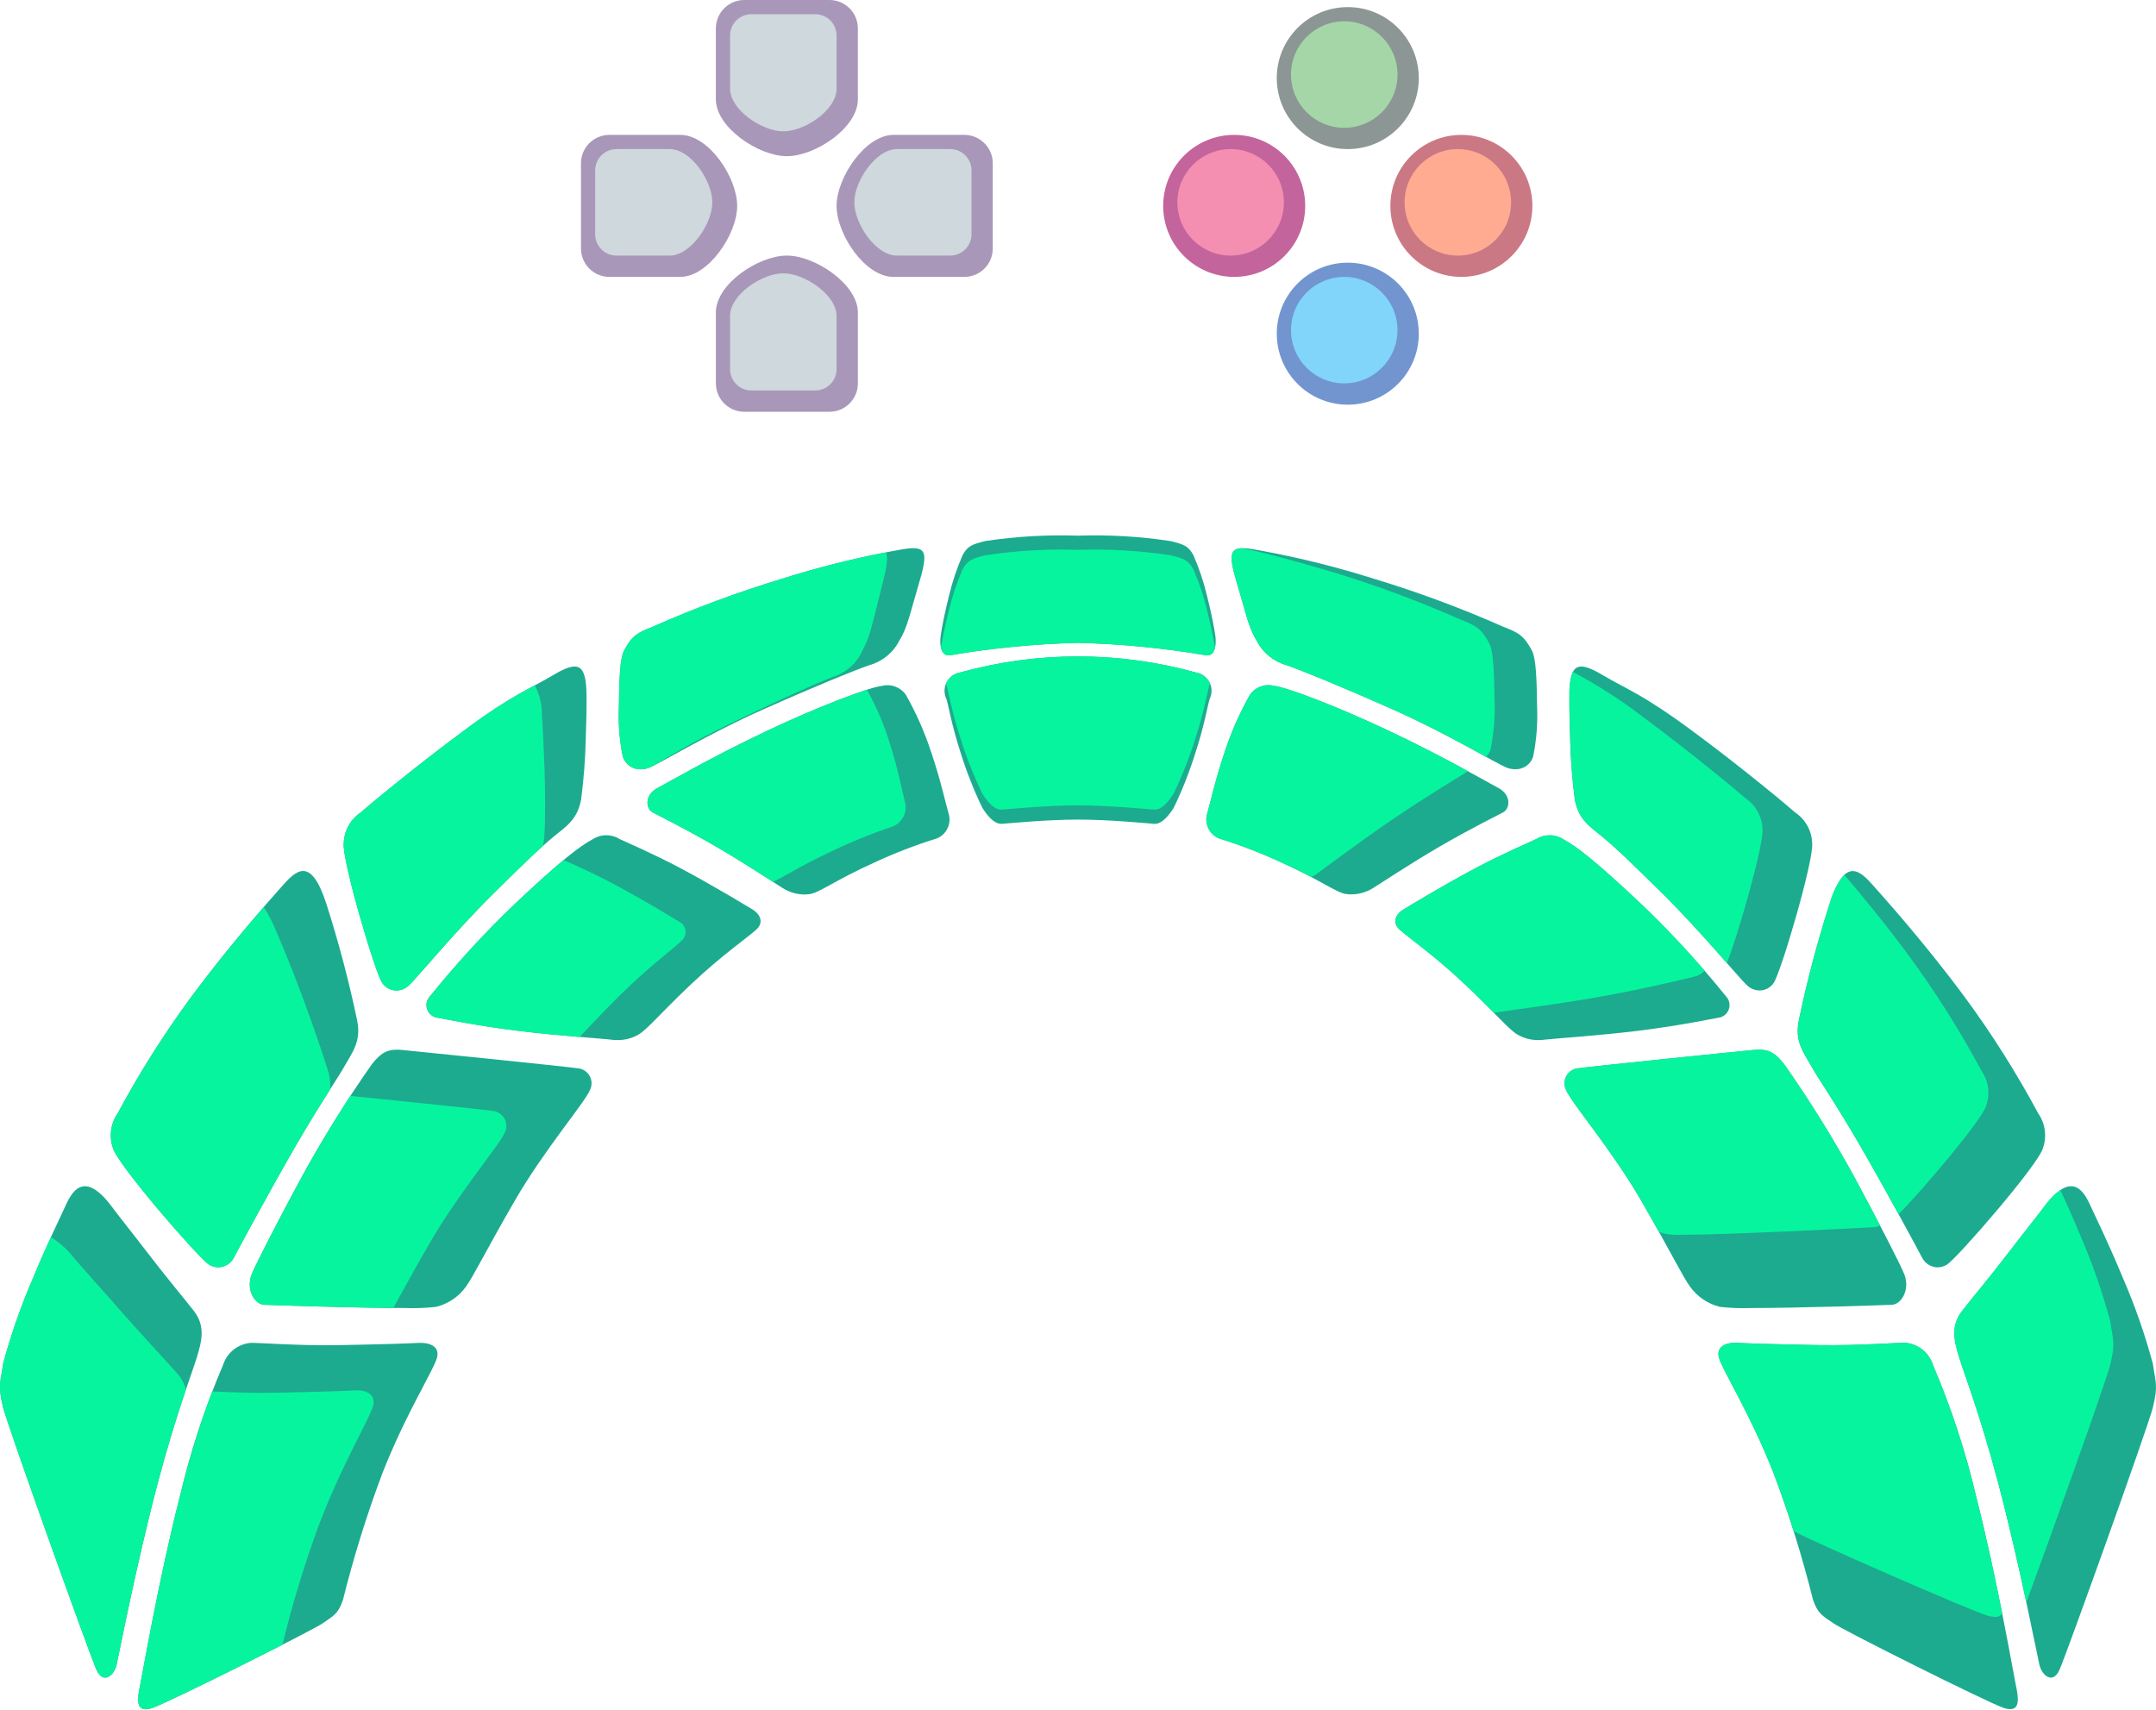
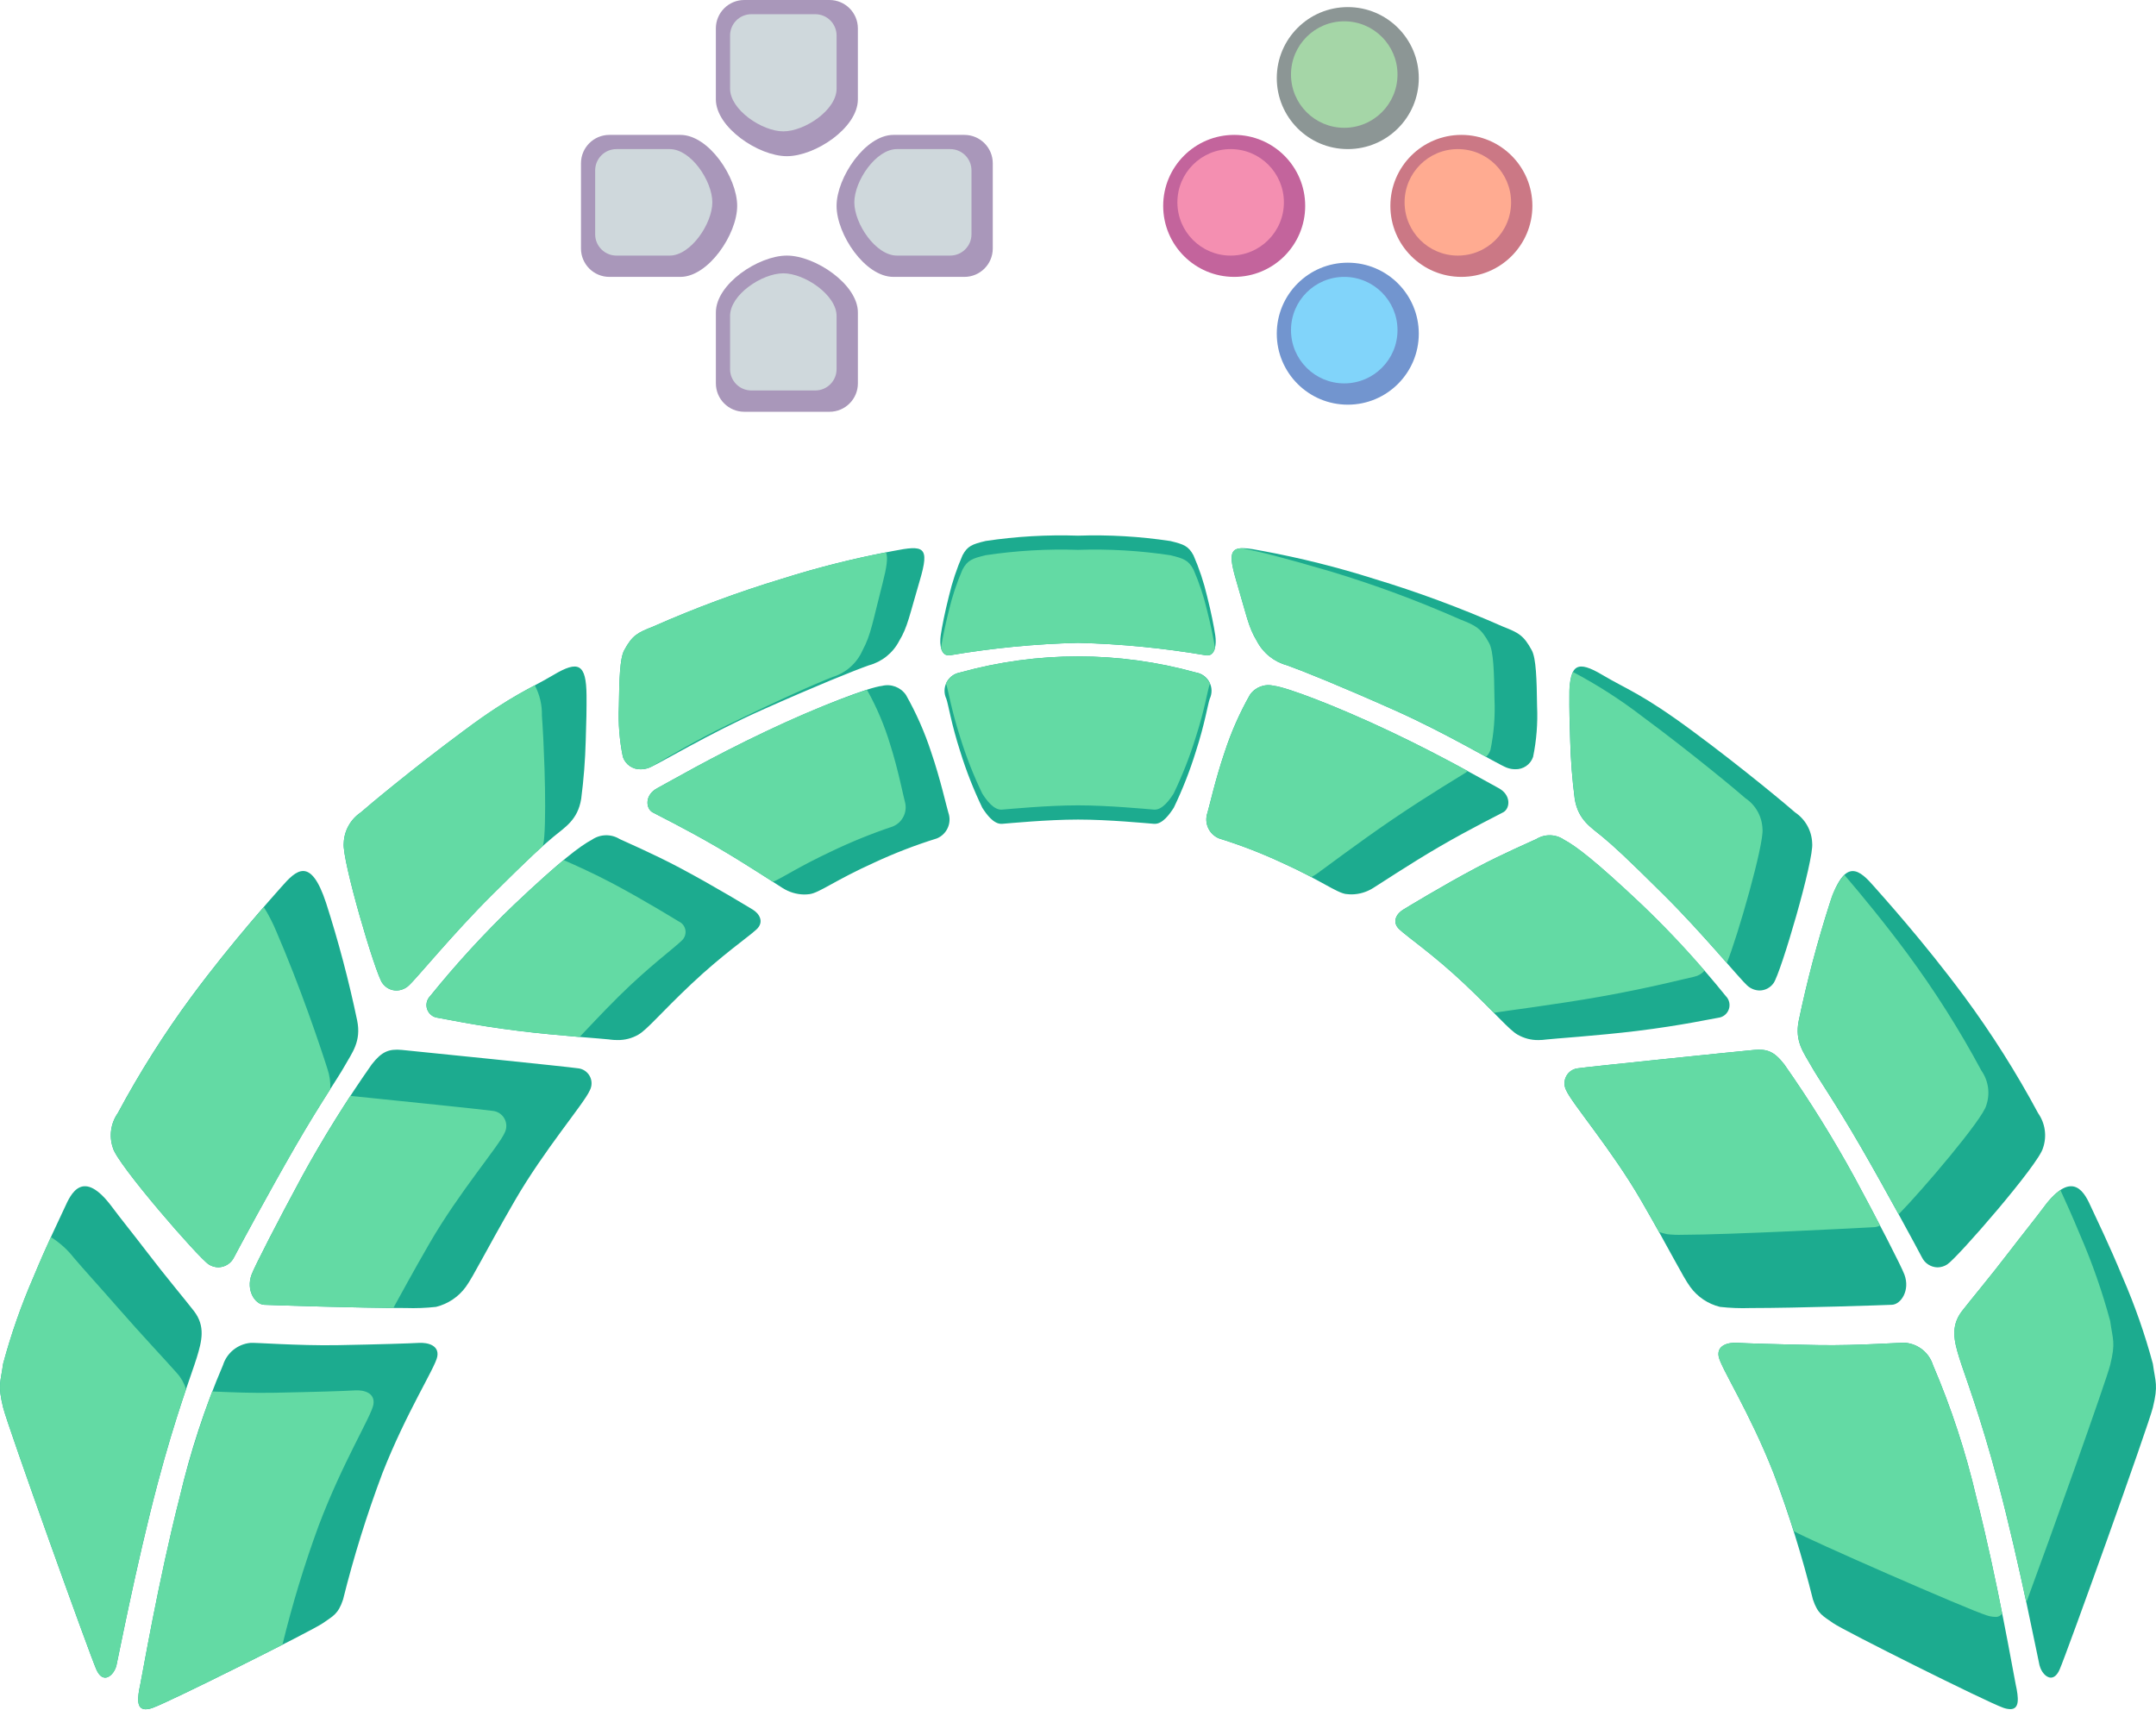
<svg xmlns="http://www.w3.org/2000/svg" width="247.896" height="196.547" viewBox="0 0 247.896 196.547">
  <g id="dark-3d" transform="translate(8937.328 647.706)">
    <g id="Group_185" data-name="Group 185" transform="translate(-8870.527 -647.706)">
      <path id="Path_209" data-name="Path 209" d="M4.265,0h8.164C15.7,0,18.96,4.9,18.96,8.164s-3.313,8.164-6.531,8.164H4.265A3.265,3.265,0,0,1,1,13.062v-9.8A3.265,3.265,0,0,1,4.265,0Z" transform="translate(-1 15.511)" fill="#a997ba" />
      <path id="Path_210" data-name="Path 210" d="M3.449,0H9.572c2.449,0,4.9,3.674,4.9,6.123s-2.485,6.123-4.9,6.123H3.449A2.449,2.449,0,0,1,1,9.8V2.449A2.449,2.449,0,0,1,3.449,0Z" transform="translate(0.631 17.144)" fill="#cfd8dc" />
      <path id="Path_209-2" data-name="Path 209" d="M3.265,0h8.164C14.7,0,17.96,4.9,17.96,8.164s-3.313,8.164-6.531,8.164H3.265A3.265,3.265,0,0,1,0,13.062v-9.8A3.265,3.265,0,0,1,3.265,0Z" transform="translate(31.837 0) rotate(90)" fill="#a997ba" />
      <path id="Path_210-2" data-name="Path 210" d="M2.449,0H8.572c2.449,0,4.9,3.674,4.9,6.123s-2.485,6.123-4.9,6.123H2.449A2.449,2.449,0,0,1,0,9.8V2.449A2.449,2.449,0,0,1,2.449,0Z" transform="translate(29.389 1.633) rotate(90)" fill="#cfd8dc" />
      <path id="Path_209-3" data-name="Path 209" d="M3.265,0h8.164C14.7,0,17.96,4.9,17.96,8.164s-3.313,8.164-6.531,8.164H3.265A3.265,3.265,0,0,1,0,13.062v-9.8A3.265,3.265,0,0,1,3.265,0Z" transform="translate(47.348 31.839) rotate(180)" fill="#a997ba" />
      <path id="Path_210-3" data-name="Path 210" d="M2.449,0H8.572c2.449,0,4.9,3.674,4.9,6.123s-2.485,6.123-4.9,6.123H2.449A2.449,2.449,0,0,1,0,9.8V2.449A2.449,2.449,0,0,1,2.449,0Z" transform="translate(44.901 29.389) rotate(180)" fill="#cfd8dc" />
      <path id="Path_209-4" data-name="Path 209" d="M3.265,0h8.164C14.7,0,17.96,4.9,17.96,8.164s-3.313,8.164-6.531,8.164H3.265A3.265,3.265,0,0,1,0,13.062v-9.8A3.265,3.265,0,0,1,3.265,0Z" transform="translate(15.511 47.35) rotate(-90)" fill="#a997ba" />
      <path id="Path_210-4" data-name="Path 210" d="M2.449,0H8.572c2.449,0,4.9,3.674,4.9,6.123s-2.485,6.123-4.9,6.123H2.449A2.449,2.449,0,0,1,0,9.8V2.449A2.449,2.449,0,0,1,2.449,0Z" transform="translate(17.142 44.9) rotate(-90)" fill="#cfd8dc" />
      <path id="Path_258" data-name="Path 258" d="M8.164,0A8.164,8.164,0,1,1,0,8.164,8.164,8.164,0,0,1,8.164,0Z" transform="translate(93.064 15.511)" fill="#cb7885" />
      <path id="Path_256" data-name="Path 256" d="M8.164,0A8.164,8.164,0,1,1,0,8.164,8.164,8.164,0,0,1,8.164,0Z" transform="translate(80.003 30.206)" fill="#7295cf" />
      <path id="Path_262" data-name="Path 262" d="M8.164,0A8.164,8.164,0,1,1,0,8.164,8.164,8.164,0,0,1,8.164,0Z" transform="translate(80.003 0.816)" fill="#8c9695" />
      <path id="Path_259" data-name="Path 259" d="M8.164,0A8.164,8.164,0,1,1,0,8.164,8.164,8.164,0,0,1,8.164,0Z" transform="translate(66.942 15.511)" fill="#c3649c" />
      <path id="Path_263" data-name="Path 263" d="M6.123,0A6.123,6.123,0,1,1,0,6.123,6.123,6.123,0,0,1,6.123,0Z" transform="translate(81.637 2.449)" fill="#a5d6a7" />
      <path id="Path_260" data-name="Path 260" d="M6.123,0A6.123,6.123,0,1,1,0,6.123,6.123,6.123,0,0,1,6.123,0Z" transform="translate(94.698 17.144)" fill="#ffab91" />
      <path id="Path_257" data-name="Path 257" d="M6.123,0A6.123,6.123,0,1,1,0,6.123,6.123,6.123,0,0,1,6.123,0Z" transform="translate(81.637 31.839)" fill="#81d4fa" />
      <path id="Path_261" data-name="Path 261" d="M6.123,0A6.123,6.123,0,1,1,0,6.123,6.123,6.123,0,0,1,6.123,0Z" transform="translate(68.575 17.144)" fill="#f48fb1" />
    </g>
    <path id="Path_265" data-name="Path 265" d="M247.488,134.773c-1.955-.69-18.345-8.877-19.524-9.715s-1.782-1.034-2.344-2.731a131.452,131.452,0,0,0-4.534-14.551c-2.759-7.027-6.055-12.094-6.3-13.383s1.072-1.643,2.134-1.578,4.43.171,9.316.261c2.311.042,4.753-.042,6.659-.127,1.729-.077,3.021-.154,3.372-.136a3.674,3.674,0,0,1,3.158,2.559,91.577,91.577,0,0,1,4.973,15.164c2.45,9.6,4.319,20.567,4.536,21.552.345,1.57.464,2.849-.616,2.85A2.576,2.576,0,0,1,247.488,134.773ZM33.3,132.1c.217-.988,2.087-11.959,4.537-21.552A91.667,91.667,0,0,1,42.81,95.38a3.674,3.674,0,0,1,3.159-2.559c.353-.019,1.643.058,3.371.136,1.906.082,4.348.169,6.66.127,4.885-.091,8.255-.2,9.316-.261s2.374.289,2.133,1.578-3.536,6.356-6.3,13.383a131.614,131.614,0,0,0-4.534,14.551c-.561,1.7-1.164,1.9-2.343,2.731s-17.569,9.022-19.524,9.715a2.576,2.576,0,0,1-.834.173C32.837,134.946,32.957,133.666,33.3,132.1Zm218.379-2.172c-.158-.627-2.286-11.64-4.73-20.9-2.1-7.954-3.935-12.641-4.512-14.527s-1.009-3.587.314-5.319c.848-1.113,3.285-4.01,5.461-6.866,1.452-1.9,3.039-3.866,3.946-5.089,3.415-4.61,4.783-1.477,5.456,0s1.972,4.082,3.63,8.086a71.474,71.474,0,0,1,3.463,9.912c.291,2.139.635,2.43,0,5.028-.516,2.114-9.952,28.41-10.729,30.146-.294.66-.653.914-1,.914-.571,0-1.115-.682-1.293-1.387ZM28.258,130.4c-.777-1.738-10.211-28.031-10.727-30.148-.635-2.6-.291-2.889,0-5.028a71.476,71.476,0,0,1,3.463-9.912c1.657-4,2.957-6.613,3.63-8.086s2.041-4.61,5.455,0c.906,1.225,2.494,3.184,3.945,5.088,2.177,2.857,4.613,5.754,5.462,6.866,1.323,1.732.891,3.434.314,5.319s-2.409,6.572-4.512,14.527c-2.449,9.258-4.572,20.27-4.73,20.9-.178.705-.722,1.388-1.295,1.388-.349,0-.709-.254-1-.914ZM214.931,88.682a6,6,0,0,1-3.424-2.306c-.9-1.238-2.216-4-5.617-9.885s-7.98-11.2-8.636-12.707a1.736,1.736,0,0,1,1.406-2.542c.794-.136,18.719-1.976,20.2-2.106s2.3.163,3.467,1.665a137.844,137.844,0,0,1,8.049,12.943c2.747,5.075,5.412,10.273,5.764,11.222.675,1.818-.4,3.429-1.432,3.475-.776.037-10.781.375-16.286.375a23.943,23.943,0,0,1-3.488-.134Zm-167.4-.245c-1.033-.048-2.106-1.657-1.431-3.475.352-.949,3.021-6.146,5.764-11.221A137.652,137.652,0,0,1,59.913,60.8c1.166-1.5,1.988-1.8,3.467-1.665s19.405,1.971,20.2,2.107a1.736,1.736,0,0,1,1.407,2.542c-.653,1.508-5.235,6.818-8.636,12.706s-4.722,8.646-5.617,9.885a6,6,0,0,1-3.425,2.306,23.942,23.942,0,0,1-3.488.133c-5.5,0-15.509-.336-16.286-.372Zm190.623-5.448c-.521-1.009-4.153-7.733-7.056-12.753s-4.87-7.811-5.693-9.29-1.913-2.776-1.411-5.2a133.523,133.523,0,0,1,3.569-13.5c1.776-5.4,3.442-3.792,5.152-1.832.874,1,5.589,6.2,10.292,12.55a110.9,110.9,0,0,1,8.506,13.446,4.439,4.439,0,0,1,.562,4c-.465,1.852-9.854,12.654-11.011,13.388a2.086,2.086,0,0,1-1.118.34,2.041,2.041,0,0,1-1.789-1.145Zm-196.99.8c-1.157-.729-10.547-11.537-11.011-13.388a4.439,4.439,0,0,1,.562-4,111.1,111.1,0,0,1,8.507-13.447c4.7-6.342,9.417-11.548,10.291-12.549,1.714-1.959,3.376-3.566,5.152,1.832a133.374,133.374,0,0,1,3.57,13.5c.5,2.426-.588,3.724-1.411,5.2s-2.79,4.269-5.693,9.289S44.6,81.978,44.076,82.987a2.041,2.041,0,0,1-1.8,1.143A2.087,2.087,0,0,1,41.17,83.8ZM87.24,57.931c-.584-.082-5.967-.435-10.378-.98-5.168-.633-8.847-1.447-9.357-1.514a1.469,1.469,0,0,1-.871-2.5,112.528,112.528,0,0,1,9.609-10.473c5.456-5.163,7.669-6.8,8.987-7.5a2.919,2.919,0,0,1,3.19-.077c.531.263,3.729,1.622,6.858,3.279,4.07,2.157,8.115,4.639,8.434,4.828.735.432,1.373,1.4.46,2.265s-3.9,2.892-7.469,6.256-5.1,5.269-6.139,5.866A4.626,4.626,0,0,1,88.185,58a6.9,6.9,0,0,1-.939-.062Zm104.426-.548c-1.033-.6-2.571-2.5-6.138-5.866s-6.558-5.388-7.47-6.256-.272-1.833.461-2.265c.319-.188,4.363-2.67,8.434-4.829,3.127-1.656,6.325-3.016,6.857-3.279a2.921,2.921,0,0,1,3.19.078c1.318.7,3.53,2.339,8.987,7.5A112.673,112.673,0,0,1,215.6,52.939a1.469,1.469,0,0,1-.871,2.5c-.511.068-4.19.882-9.358,1.514-4.408.54-9.8.9-10.377.98a6.917,6.917,0,0,1-.942.069,4.631,4.631,0,0,1-2.376-.618Zm26.418-5.633c-.848-.755-5.137-6-9.6-10.433s-5.77-5.61-7.068-6.694-2.781-1.907-3.184-4.352a65.281,65.281,0,0,1-.523-6.715c-.075-2.021-.105-3.79-.092-5.215.033-3.623.939-4.026,3.8-2.326s4.464,2.1,10.311,6.416,11.2,8.81,11.847,9.394a4.441,4.441,0,0,1,1.959,3.532c.229,1.893-3.625,15.009-4.443,16.1a1.976,1.976,0,0,1-1.6.843,2.128,2.128,0,0,1-1.4-.551ZM61.137,51.458c-.816-1.095-4.672-14.211-4.444-16.1a4.436,4.436,0,0,1,1.959-3.532c.647-.584,6-5.073,11.847-9.394s7.453-4.715,10.311-6.416,3.764-1.3,3.8,2.326c.013,1.424-.017,3.193-.092,5.214a65.277,65.277,0,0,1-.523,6.715c-.4,2.444-1.883,3.265-3.184,4.352S78.2,36.885,73.74,41.314,65,51,64.149,51.751a2.128,2.128,0,0,1-1.4.551,1.976,1.976,0,0,1-1.606-.843ZM107.18,40.535c-.476-.282-4.25-2.789-7.586-4.73-3.728-2.17-7.016-3.772-7.408-4-.785-.459-.9-1.993.558-2.769s6.249-3.577,12.464-6.517,11.939-5.1,13.378-5.245a2.573,2.573,0,0,1,2.751,1.04,35.988,35.988,0,0,1,2.889,6.547c1.075,3.126,1.808,6.443,1.989,6.995a2.353,2.353,0,0,1-1.333,2.962,57.505,57.505,0,0,0-7.192,2.776c-4.565,2.061-6.286,3.466-7.433,3.625a4.653,4.653,0,0,1-.629.043,4.715,4.715,0,0,1-2.438-.724Zm64.783.679c-1.15-.158-2.869-1.562-7.433-3.624a57.633,57.633,0,0,0-7.192-2.776,2.354,2.354,0,0,1-1.333-2.962c.18-.552.914-3.868,1.988-7a35.963,35.963,0,0,1,2.89-6.546,2.572,2.572,0,0,1,2.751-1.041c1.439.147,7.163,2.305,13.378,5.245s11.008,5.742,12.464,6.517,1.343,2.311.558,2.769c-.392.229-3.68,1.831-7.408,4-3.336,1.941-7.109,4.449-7.586,4.73a4.71,4.71,0,0,1-2.449.723,4.633,4.633,0,0,1-.618-.041Zm-41.85-9.93a46.7,46.7,0,0,1-2.531-6.449c-1.032-3.194-1.375-5.444-1.6-6.071a2.137,2.137,0,0,1,1.6-3.034,50.6,50.6,0,0,1,27.083,0,2.136,2.136,0,0,1,1.6,3.032c-.221.627-.564,2.877-1.6,6.071a46.7,46.7,0,0,1-2.531,6.449c-.49.767-1.286,1.855-2.176,1.855h-.082c-.926-.07-5.212-.49-8.748-.49s-7.822.421-8.747.49H132.3C131.4,33.139,130.6,32.052,130.113,31.284Zm60.316-4.6c-1.158-.447-6.743-3.862-13-6.652s-10.522-4.5-12.269-5.123a5.532,5.532,0,0,1-3.476-2.794c-.98-1.606-1.187-2.963-2.367-6.933s-.5-4.119,3.09-3.413A106.434,106.434,0,0,1,175.124,4.95a128.963,128.963,0,0,1,14.838,5.5c1.812.713,2.4,1.006,3.331,2.73.5.919.571,3.362.61,6.427a23.619,23.619,0,0,1-.46,5.84,2.094,2.094,0,0,1-2.059,1.412A2.658,2.658,0,0,1,190.429,26.681ZM88.791,25.448a23.558,23.558,0,0,1-.46-5.839c.038-3.067.113-5.509.611-6.427.932-1.725,1.518-2.016,3.331-2.73a128.9,128.9,0,0,1,14.838-5.5,106.638,106.638,0,0,1,12.72-3.184c3.592-.707,4.267-.558,3.09,3.413s-1.388,5.328-2.367,6.933a5.533,5.533,0,0,1-3.476,2.794c-1.748.619-6.009,2.333-12.269,5.124s-11.846,6.2-13,6.652a2.658,2.658,0,0,1-.955.18A2.1,2.1,0,0,1,88.791,25.448Zm66.988-11.7a102.4,102.4,0,0,0-14.659-1.423h0a102.505,102.505,0,0,0-14.661,1.419c-1.136.216-1.271-1.26-1.128-2.255s.471-2.652.951-4.555a27.577,27.577,0,0,1,1.559-4.676c.571-1.061,1.087-1.271,2.665-1.647A58.505,58.505,0,0,1,141.12,0a58.21,58.21,0,0,1,10.613.617c1.574.377,2.09.585,2.665,1.647a27.643,27.643,0,0,1,1.559,4.676c.481,1.9.806,3.56.951,4.555.134.928.024,2.276-.916,2.276a1.113,1.113,0,0,1-.211-.021Z" transform="translate(-8954.499 -586.111)" fill="#1cab8f" />
-     <path id="Path_264" data-name="Path 264" d="M33.3,132.42c.216-.988,2.087-11.959,4.536-21.552a109.785,109.785,0,0,1,3.734-12.139l.423.02c1.906.088,4.347.176,6.659.132,4.885-.095,8.254-.2,9.316-.273s2.374.3,2.134,1.643-3.537,6.619-6.3,13.937a126.759,126.759,0,0,0-4.155,13.665c-5.355,2.737-13.552,6.77-14.9,7.245a2.572,2.572,0,0,1-.834.173C32.837,135.27,32.957,133.99,33.3,132.42Zm-5.042-1.7c-.778-1.738-10.213-28.031-10.729-30.148-.634-2.6-.291-2.89,0-5.028a71.475,71.475,0,0,1,3.463-9.912c.761-1.838,1.447-3.381,2.031-4.653a10.346,10.346,0,0,1,2.647,2.39c1.143,1.351,3.139,3.529,4.97,5.633,2.747,3.158,5.8,6.382,6.867,7.613a4.886,4.886,0,0,1,1.056,1.849c-.854,2.521-2.017,6.115-3.279,10.884-2.449,9.258-4.572,20.27-4.73,20.9-.178.705-.722,1.388-1.294,1.388C28.914,131.636,28.554,131.382,28.259,130.722Zm217.356-6.238c-2.209-.685-20.61-8.754-22.2-9.691-.646-2.077-1.426-4.383-2.332-6.69-2.761-7.027-6.056-12.094-6.3-13.383s1.072-1.643,2.135-1.578,4.43.171,9.315.261c2.311.042,4.753-.042,6.66-.127,1.73-.077,3.021-.154,3.372-.136a3.674,3.674,0,0,1,3.159,2.559,91.453,91.453,0,0,1,4.973,15.163c1.165,4.563,2.2,9.436,2.986,13.4a.865.865,0,0,1-.816.393,3.293,3.293,0,0,1-.953-.171Zm1.333-15.134c-2.1-7.954-3.936-12.641-4.513-14.527s-1.009-3.587.313-5.319c.849-1.113,3.285-4.01,5.462-6.866,1.452-1.9,3.039-3.866,3.945-5.089a8.274,8.274,0,0,1,1.919-1.984c.633,1.367,1.4,3.079,2.268,5.173a71.472,71.472,0,0,1,3.463,9.912c.291,2.139.635,2.43,0,5.028-.427,1.75-6.964,20.062-9.645,27.308-.852-3.981-1.99-9.023-3.208-13.635ZM47.534,88.763c-1.033-.048-2.107-1.657-1.432-3.475.353-.949,3.021-6.146,5.764-11.221,1.675-3.094,3.866-6.667,5.585-9.326,5.738.583,15.745,1.62,16.333,1.722A1.737,1.737,0,0,1,75.19,69c-.653,1.509-5.235,6.818-8.636,12.706-1.981,3.429-3.257,5.8-4.153,7.421C56.754,89.084,48.248,88.8,47.534,88.763ZM41.17,84.12c-1.157-.729-10.547-11.537-11.011-13.388a4.439,4.439,0,0,1,.562-4,110.88,110.88,0,0,1,8.506-13.444c3.134-4.226,6.271-7.947,8.277-10.255a18.8,18.8,0,0,1,1.434,2.785c2.747,6.368,4.98,12.987,5.878,15.807a6.262,6.262,0,0,1,.332,2.355c-1.008,1.583-2.358,3.719-4.013,6.58-2.9,5.021-6.531,11.745-7.056,12.754a2.045,2.045,0,0,1-1.8,1.143A2.09,2.09,0,0,1,41.17,84.12Zm167.7-3.473q-.484-.1-.934-.245c-.583-1.044-1.257-2.236-2.041-3.592-3.4-5.888-7.98-11.2-8.636-12.706a1.736,1.736,0,0,1,1.406-2.542c.794-.136,18.719-1.976,20.2-2.106s2.3.163,3.467,1.665a137.562,137.562,0,0,1,8.048,12.943c1.041,1.923,2.071,3.865,2.967,5.586a1.76,1.76,0,0,1-.673.189c-1.071.067-16.7.878-22.093.878a11.864,11.864,0,0,1-1.709-.068ZM231.1,70.563c-2.9-5.021-4.87-7.811-5.693-9.29S223.5,58.5,224,56.069a133.373,133.373,0,0,1,3.57-13.5,7.981,7.981,0,0,1,1.667-3.239c1.966,2.3,4.608,5.5,7.245,9.062a110.8,110.8,0,0,1,8.507,13.444,4.437,4.437,0,0,1,.563,4c-.4,1.588-7.372,9.774-10.072,12.523-1.328-2.419-2.941-5.316-4.376-7.8ZM76.872,57.281c-5.168-.633-8.847-1.447-9.357-1.514a1.469,1.469,0,0,1-.871-2.5,112.463,112.463,0,0,1,9.6-10.472c2.531-2.4,4.365-4.032,5.735-5.169,1.18.52,3.356,1.484,5.488,2.612,3.742,1.976,7.448,4.27,7.741,4.444a1.33,1.33,0,0,1,.354,2.2c-.886.882-3.755,2.972-7.22,6.395C86.2,55.4,84.8,56.954,83.812,57.97,81.791,57.8,79.195,57.566,76.872,57.281Zm108.666-5.438c-3.568-3.363-6.559-5.388-7.471-6.256s-.272-1.833.46-2.265c.32-.188,4.364-2.67,8.436-4.829,3.126-1.656,6.324-3.016,6.858-3.279a2.923,2.923,0,0,1,3.191.078c1.318.7,3.53,2.339,8.986,7.5a100.531,100.531,0,0,1,7.161,7.549,2.151,2.151,0,0,1-1.189.7c-.585.109-4.826,1.234-10.745,2.286-5.053.9-11.194,1.672-11.864,1.8-.137.026-.274.05-.408.069-.883-.888-1.987-2-3.418-3.352Zm-124.4-.06c-.816-1.095-4.672-14.211-4.444-16.1a4.436,4.436,0,0,1,1.959-3.532c.647-.584,6-5.073,11.847-9.394a55.913,55.913,0,0,1,8.164-5.225,7.078,7.078,0,0,1,.816,3.481c.122,1.669.225,3.739.3,6.1.094,2.908.11,6.106-.029,7.826A7.187,7.187,0,0,1,79.6,36c-1.114,1-2.694,2.505-5.853,5.644-4.461,4.43-8.75,9.678-9.6,10.433a2.123,2.123,0,0,1-1.4.55A1.973,1.973,0,0,1,61.143,51.783ZM208.492,41.642c-4.461-4.43-5.769-5.61-7.067-6.694s-2.781-1.907-3.184-4.352a65.484,65.484,0,0,1-.523-6.715c-.075-2.021-.106-3.79-.092-5.215a6.421,6.421,0,0,1,.4-2.671,55.958,55.958,0,0,1,7.99,5.129c5.845,4.321,11.2,8.81,11.847,9.393a4.439,4.439,0,0,1,1.959,3.532c.2,1.7-2.876,12.433-4.1,15.411C213.872,47.352,211.214,44.346,208.492,41.642ZM99.6,36.13c-3.728-2.17-7.016-3.772-7.408-4-.785-.459-.9-1.993.558-2.769S99,25.784,105.218,22.843a107.845,107.845,0,0,1,11.607-4.794c.032.037.063.075.095.114a31.29,31.29,0,0,1,2.593,6.138c.94,2.939,1.543,6.078,1.7,6.6a2.383,2.383,0,0,1-1.4,2.869,61.187,61.187,0,0,0-7.109,2.888c-3.667,1.721-5.493,2.965-6.653,3.475-1.472-.949-4.07-2.619-6.446-4Zm64.936,1.785a57.541,57.541,0,0,0-7.193-2.776,2.354,2.354,0,0,1-1.333-2.962c.18-.552.914-3.868,1.989-7a36.035,36.035,0,0,1,2.889-6.546,2.574,2.574,0,0,1,2.751-1.041c1.438.147,7.162,2.305,13.377,5.245,3.553,1.68,6.64,3.316,8.906,4.553a1.435,1.435,0,0,1-.219.184c-.446.3-4.157,2.487-8.4,5.368-3.8,2.576-8.125,5.848-8.669,6.222q-.336.231-.674.42c-.922-.485-2.042-1.047-3.422-1.67Zm-14.673-6.089c-.926-.07-5.212-.49-8.747-.49s-7.822.421-8.747.49-1.755-1.061-2.26-1.851a46.8,46.8,0,0,1-2.531-6.449c-1.032-3.194-1.375-5.444-1.6-6.072-.014-.04-.027-.082-.04-.121a2.33,2.33,0,0,1,1.633-1.28,50.6,50.6,0,0,1,27.083,0,2.332,2.332,0,0,1,1.637,1.278c-.012.04-.026.082-.04.121-.222.628-.565,2.877-1.6,6.072a46.693,46.693,0,0,1-2.531,6.449c-.49.768-1.285,1.855-2.176,1.855A.628.628,0,0,1,149.867,31.826ZM88.791,25.772a23.575,23.575,0,0,1-.46-5.84c.038-3.067.113-5.509.61-6.428.933-1.724,1.518-2.016,3.331-2.73a129.246,129.246,0,0,1,14.838-5.5,106.368,106.368,0,0,1,11.935-3.029c.245.6.082,1.708-.394,3.557-1.138,4.408-1.334,5.92-2.3,7.7a5.546,5.546,0,0,1-3.452,3.078c-1.742.672-5.991,2.54-12.228,5.585-3.205,1.564-6.23,3.314-8.572,4.712-.118.056-.217.1-.3.131a2.658,2.658,0,0,1-.955.18A2.1,2.1,0,0,1,88.791,25.772Zm88.635-5.419c-6.26-2.789-10.521-4.5-12.269-5.123a5.53,5.53,0,0,1-3.475-2.794c-.98-1.606-1.188-2.963-2.367-6.933-.834-2.814-.735-3.709.667-3.74,2.272.466,4.542,1.02,10.245,2.694a128.924,128.924,0,0,1,14.837,5.5c1.812.714,2.4,1.006,3.332,2.73.5.919.571,3.362.61,6.427a23.62,23.62,0,0,1-.46,5.84,2.059,2.059,0,0,1-.5.8c-2.452-1.347-6.38-3.522-10.617-5.409Zm-21.648-6.279a102.375,102.375,0,0,0-14.658-1.423h0a102.53,102.53,0,0,0-14.661,1.419c-.635.121-.958-.29-1.092-.848.158-1.01.471-2.563.916-4.327a27.624,27.624,0,0,1,1.56-4.676c.571-1.061,1.087-1.271,2.664-1.647a58.4,58.4,0,0,1,10.614-.615,58.2,58.2,0,0,1,10.613.617c1.574.377,2.089.585,2.664,1.647A27.573,27.573,0,0,1,155.956,8.9c.447,1.766.759,3.319.918,4.327-.12.49-.385.87-.882.87a1.121,1.121,0,0,1-.211-.02Z" transform="translate(-8954.5 -586.435)" fill="#07f49e" />
+     <path id="Path_264" data-name="Path 264" d="M33.3,132.42c.216-.988,2.087-11.959,4.536-21.552a109.785,109.785,0,0,1,3.734-12.139l.423.02c1.906.088,4.347.176,6.659.132,4.885-.095,8.254-.2,9.316-.273s2.374.3,2.134,1.643-3.537,6.619-6.3,13.937a126.759,126.759,0,0,0-4.155,13.665c-5.355,2.737-13.552,6.77-14.9,7.245a2.572,2.572,0,0,1-.834.173C32.837,135.27,32.957,133.99,33.3,132.42Zm-5.042-1.7c-.778-1.738-10.213-28.031-10.729-30.148-.634-2.6-.291-2.89,0-5.028a71.475,71.475,0,0,1,3.463-9.912c.761-1.838,1.447-3.381,2.031-4.653a10.346,10.346,0,0,1,2.647,2.39c1.143,1.351,3.139,3.529,4.97,5.633,2.747,3.158,5.8,6.382,6.867,7.613a4.886,4.886,0,0,1,1.056,1.849c-.854,2.521-2.017,6.115-3.279,10.884-2.449,9.258-4.572,20.27-4.73,20.9-.178.705-.722,1.388-1.294,1.388C28.914,131.636,28.554,131.382,28.259,130.722Zm217.356-6.238c-2.209-.685-20.61-8.754-22.2-9.691-.646-2.077-1.426-4.383-2.332-6.69-2.761-7.027-6.056-12.094-6.3-13.383s1.072-1.643,2.135-1.578,4.43.171,9.315.261c2.311.042,4.753-.042,6.66-.127,1.73-.077,3.021-.154,3.372-.136a3.674,3.674,0,0,1,3.159,2.559,91.453,91.453,0,0,1,4.973,15.163c1.165,4.563,2.2,9.436,2.986,13.4a.865.865,0,0,1-.816.393,3.293,3.293,0,0,1-.953-.171Zm1.333-15.134c-2.1-7.954-3.936-12.641-4.513-14.527s-1.009-3.587.313-5.319c.849-1.113,3.285-4.01,5.462-6.866,1.452-1.9,3.039-3.866,3.945-5.089a8.274,8.274,0,0,1,1.919-1.984c.633,1.367,1.4,3.079,2.268,5.173a71.472,71.472,0,0,1,3.463,9.912c.291,2.139.635,2.43,0,5.028-.427,1.75-6.964,20.062-9.645,27.308-.852-3.981-1.99-9.023-3.208-13.635ZM47.534,88.763c-1.033-.048-2.107-1.657-1.432-3.475.353-.949,3.021-6.146,5.764-11.221,1.675-3.094,3.866-6.667,5.585-9.326,5.738.583,15.745,1.62,16.333,1.722A1.737,1.737,0,0,1,75.19,69c-.653,1.509-5.235,6.818-8.636,12.706-1.981,3.429-3.257,5.8-4.153,7.421C56.754,89.084,48.248,88.8,47.534,88.763ZM41.17,84.12c-1.157-.729-10.547-11.537-11.011-13.388a4.439,4.439,0,0,1,.562-4,110.88,110.88,0,0,1,8.506-13.444c3.134-4.226,6.271-7.947,8.277-10.255a18.8,18.8,0,0,1,1.434,2.785c2.747,6.368,4.98,12.987,5.878,15.807a6.262,6.262,0,0,1,.332,2.355c-1.008,1.583-2.358,3.719-4.013,6.58-2.9,5.021-6.531,11.745-7.056,12.754a2.045,2.045,0,0,1-1.8,1.143A2.09,2.09,0,0,1,41.17,84.12Zm167.7-3.473q-.484-.1-.934-.245c-.583-1.044-1.257-2.236-2.041-3.592-3.4-5.888-7.98-11.2-8.636-12.706a1.736,1.736,0,0,1,1.406-2.542c.794-.136,18.719-1.976,20.2-2.106s2.3.163,3.467,1.665a137.562,137.562,0,0,1,8.048,12.943c1.041,1.923,2.071,3.865,2.967,5.586a1.76,1.76,0,0,1-.673.189c-1.071.067-16.7.878-22.093.878a11.864,11.864,0,0,1-1.709-.068ZM231.1,70.563c-2.9-5.021-4.87-7.811-5.693-9.29S223.5,58.5,224,56.069a133.373,133.373,0,0,1,3.57-13.5,7.981,7.981,0,0,1,1.667-3.239c1.966,2.3,4.608,5.5,7.245,9.062a110.8,110.8,0,0,1,8.507,13.444,4.437,4.437,0,0,1,.563,4c-.4,1.588-7.372,9.774-10.072,12.523-1.328-2.419-2.941-5.316-4.376-7.8ZM76.872,57.281c-5.168-.633-8.847-1.447-9.357-1.514a1.469,1.469,0,0,1-.871-2.5,112.463,112.463,0,0,1,9.6-10.472c2.531-2.4,4.365-4.032,5.735-5.169,1.18.52,3.356,1.484,5.488,2.612,3.742,1.976,7.448,4.27,7.741,4.444a1.33,1.33,0,0,1,.354,2.2c-.886.882-3.755,2.972-7.22,6.395C86.2,55.4,84.8,56.954,83.812,57.97,81.791,57.8,79.195,57.566,76.872,57.281Zm108.666-5.438c-3.568-3.363-6.559-5.388-7.471-6.256s-.272-1.833.46-2.265c.32-.188,4.364-2.67,8.436-4.829,3.126-1.656,6.324-3.016,6.858-3.279a2.923,2.923,0,0,1,3.191.078c1.318.7,3.53,2.339,8.986,7.5a100.531,100.531,0,0,1,7.161,7.549,2.151,2.151,0,0,1-1.189.7c-.585.109-4.826,1.234-10.745,2.286-5.053.9-11.194,1.672-11.864,1.8-.137.026-.274.05-.408.069-.883-.888-1.987-2-3.418-3.352Zm-124.4-.06c-.816-1.095-4.672-14.211-4.444-16.1a4.436,4.436,0,0,1,1.959-3.532c.647-.584,6-5.073,11.847-9.394a55.913,55.913,0,0,1,8.164-5.225,7.078,7.078,0,0,1,.816,3.481c.122,1.669.225,3.739.3,6.1.094,2.908.11,6.106-.029,7.826A7.187,7.187,0,0,1,79.6,36c-1.114,1-2.694,2.505-5.853,5.644-4.461,4.43-8.75,9.678-9.6,10.433a2.123,2.123,0,0,1-1.4.55A1.973,1.973,0,0,1,61.143,51.783ZM208.492,41.642c-4.461-4.43-5.769-5.61-7.067-6.694s-2.781-1.907-3.184-4.352a65.484,65.484,0,0,1-.523-6.715c-.075-2.021-.106-3.79-.092-5.215a6.421,6.421,0,0,1,.4-2.671,55.958,55.958,0,0,1,7.99,5.129c5.845,4.321,11.2,8.81,11.847,9.393a4.439,4.439,0,0,1,1.959,3.532c.2,1.7-2.876,12.433-4.1,15.411C213.872,47.352,211.214,44.346,208.492,41.642ZM99.6,36.13c-3.728-2.17-7.016-3.772-7.408-4-.785-.459-.9-1.993.558-2.769S99,25.784,105.218,22.843a107.845,107.845,0,0,1,11.607-4.794c.032.037.063.075.095.114a31.29,31.29,0,0,1,2.593,6.138c.94,2.939,1.543,6.078,1.7,6.6a2.383,2.383,0,0,1-1.4,2.869,61.187,61.187,0,0,0-7.109,2.888c-3.667,1.721-5.493,2.965-6.653,3.475-1.472-.949-4.07-2.619-6.446-4Zm64.936,1.785a57.541,57.541,0,0,0-7.193-2.776,2.354,2.354,0,0,1-1.333-2.962c.18-.552.914-3.868,1.989-7a36.035,36.035,0,0,1,2.889-6.546,2.574,2.574,0,0,1,2.751-1.041c1.438.147,7.162,2.305,13.377,5.245,3.553,1.68,6.64,3.316,8.906,4.553a1.435,1.435,0,0,1-.219.184c-.446.3-4.157,2.487-8.4,5.368-3.8,2.576-8.125,5.848-8.669,6.222q-.336.231-.674.42c-.922-.485-2.042-1.047-3.422-1.67Zm-14.673-6.089c-.926-.07-5.212-.49-8.747-.49s-7.822.421-8.747.49-1.755-1.061-2.26-1.851a46.8,46.8,0,0,1-2.531-6.449c-1.032-3.194-1.375-5.444-1.6-6.072-.014-.04-.027-.082-.04-.121a2.33,2.33,0,0,1,1.633-1.28,50.6,50.6,0,0,1,27.083,0,2.332,2.332,0,0,1,1.637,1.278c-.012.04-.026.082-.04.121-.222.628-.565,2.877-1.6,6.072a46.693,46.693,0,0,1-2.531,6.449c-.49.768-1.285,1.855-2.176,1.855A.628.628,0,0,1,149.867,31.826ZM88.791,25.772a23.575,23.575,0,0,1-.46-5.84c.038-3.067.113-5.509.61-6.428.933-1.724,1.518-2.016,3.331-2.73a129.246,129.246,0,0,1,14.838-5.5,106.368,106.368,0,0,1,11.935-3.029c.245.6.082,1.708-.394,3.557-1.138,4.408-1.334,5.92-2.3,7.7a5.546,5.546,0,0,1-3.452,3.078c-1.742.672-5.991,2.54-12.228,5.585-3.205,1.564-6.23,3.314-8.572,4.712-.118.056-.217.1-.3.131a2.658,2.658,0,0,1-.955.18A2.1,2.1,0,0,1,88.791,25.772Zm88.635-5.419c-6.26-2.789-10.521-4.5-12.269-5.123a5.53,5.53,0,0,1-3.475-2.794c-.98-1.606-1.188-2.963-2.367-6.933-.834-2.814-.735-3.709.667-3.74,2.272.466,4.542,1.02,10.245,2.694a128.924,128.924,0,0,1,14.837,5.5c1.812.714,2.4,1.006,3.332,2.73.5.919.571,3.362.61,6.427a23.62,23.62,0,0,1-.46,5.84,2.059,2.059,0,0,1-.5.8c-2.452-1.347-6.38-3.522-10.617-5.409Zm-21.648-6.279a102.375,102.375,0,0,0-14.658-1.423h0a102.53,102.53,0,0,0-14.661,1.419c-.635.121-.958-.29-1.092-.848.158-1.01.471-2.563.916-4.327a27.624,27.624,0,0,1,1.56-4.676c.571-1.061,1.087-1.271,2.664-1.647a58.4,58.4,0,0,1,10.614-.615,58.2,58.2,0,0,1,10.613.617c1.574.377,2.089.585,2.664,1.647A27.573,27.573,0,0,1,155.956,8.9c.447,1.766.759,3.319.918,4.327-.12.49-.385.87-.882.87a1.121,1.121,0,0,1-.211-.02Z" transform="translate(-8954.5 -586.435)" fill="#63DAA4" />
  </g>
</svg>
